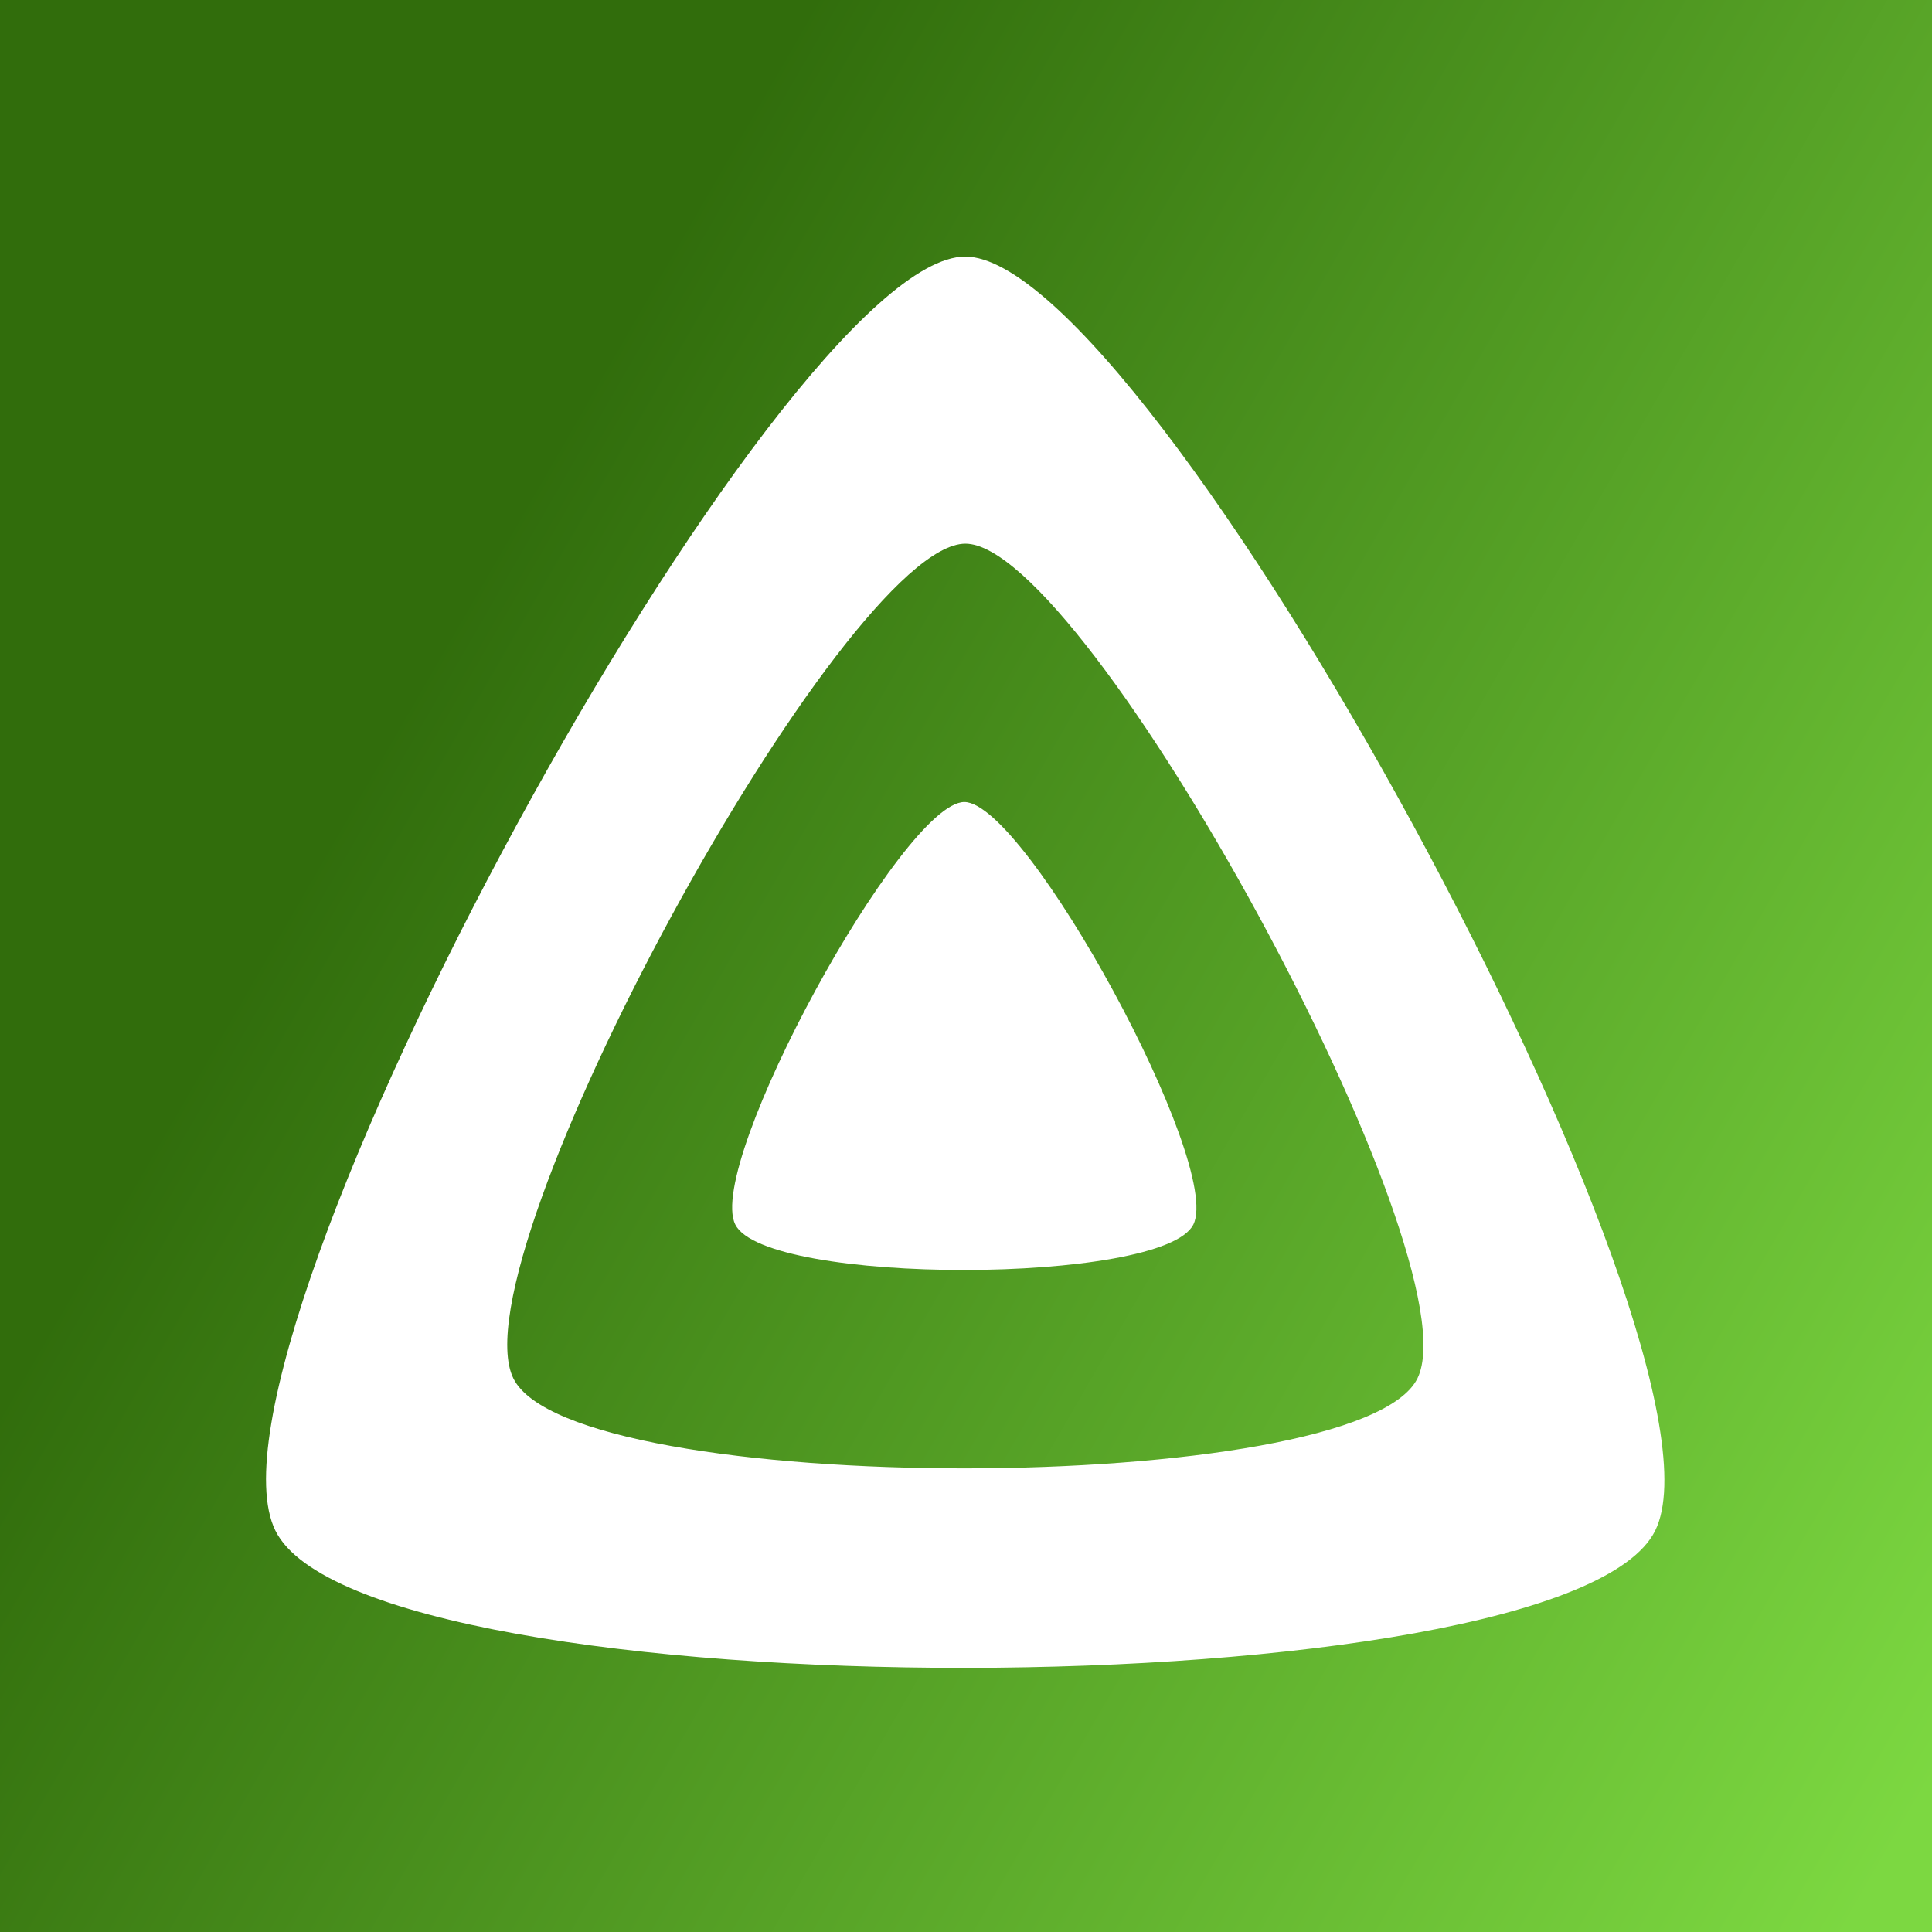
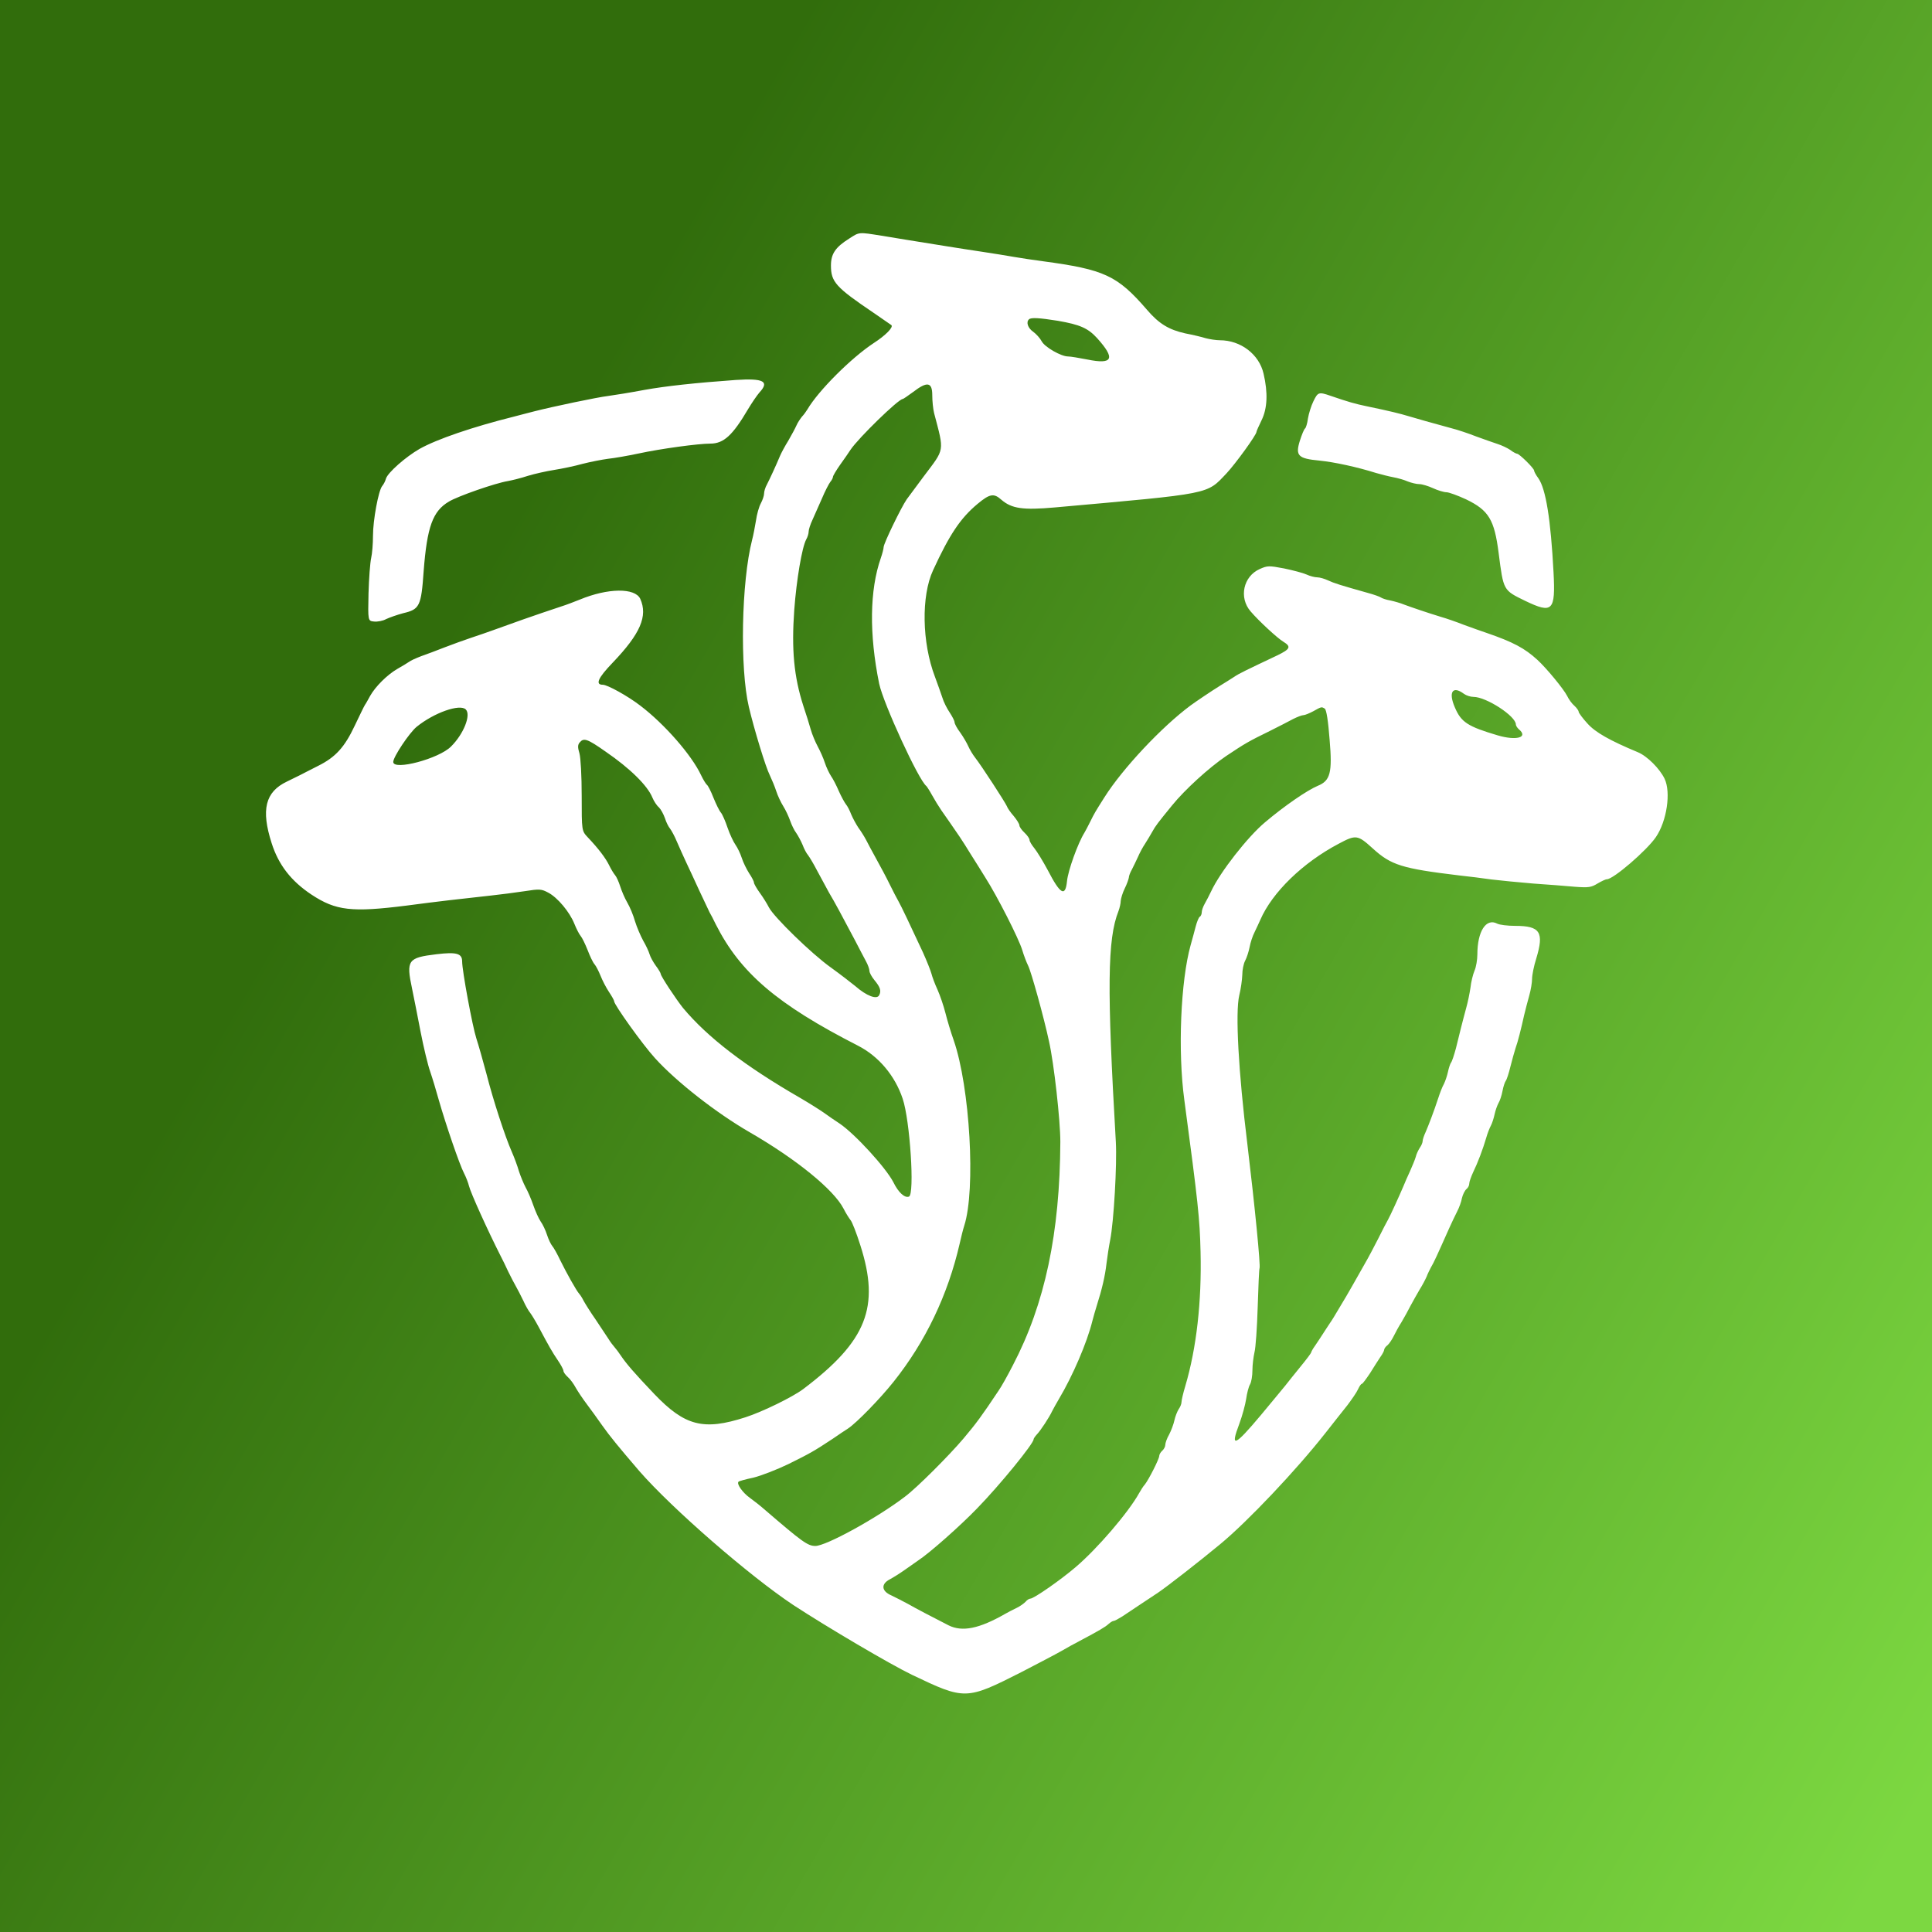
<svg xmlns="http://www.w3.org/2000/svg" width="1024px" height="1024px" viewBox="0 0 1024 1024" version="1.1">
  <defs>
    <linearGradient x1="18.683%" y1="40.826%" x2="101.598%" y2="88.697%" id="linearGradient-1">
      <stop stop-color="#316D0C" offset="0%" />
      <stop stop-color="#7CD841" offset="100%" />
    </linearGradient>
  </defs>
  <g id="Inverted-Light" stroke="none" stroke-width="1" fill="none" fill-rule="evenodd">
    <g id="AppIcon-invertedLight-green" fill-rule="nonzero">
      <rect id="solid-background" fill="url(#linearGradient-1)" x="0" y="0" width="1024" height="1024" />
-       <path d="M511.582,136 C609.712,136 924.915,714.817 877.299,811.251 C829.684,907.686 194.101,908.811 145.96,811.251 C97.819,713.692 413.548,136 511.582,136 Z M511.678,288.156 C447.42,288.156 240.555,666.678 272.102,730.598 C303.649,794.518 720.072,793.811 751.269,730.598 C782.466,667.369 575.935,288.156 511.678,288.156 Z M511.11,425.091 C543.724,425.107 648.323,617.009 632.518,648.998 C616.713,680.987 405.682,681.341 389.701,648.998 C373.721,616.656 478.543,425.091 511.11,425.091 Z" id="Combined-Shape" fill="#FFFFFF" />
+       <path d="M449.97,126.53C442.78,131.04 440.42,134.59 440.42,140.71C440.42,149.41 442.89,152.20 463.08,165.84C468.02,169.28 472.21,172.18 472.42,172.29C473.71,173.36 469.41,177.76 463.08,181.84C451.16,189.68 433.76,207.08 427.96,216.96C427.31,218.04 426.02,219.86 425.06,220.83C424.20,221.91 422.80,223.95 422.16,225.45C421.51,226.95 419.58,230.50 417.86,233.50C416.04,236.40 414.10,240.06 413.46,241.56C411.31,246.72 407.98,253.91 406.48,256.81C405.62,258.31 404.97,260.46 404.97,261.64C404.97,262.72 404.22,264.97 403.25,266.80C402.29,268.52 401.11,272.71 400.68,275.93C400.14,279.15 399.28,283.77 398.64,286.13C392.94,308.36 392.08,354.23 396.92,374.74C399.71,386.55 405.83,406.64 407.98,410.83C409.05,413.08 410.67,416.95 411.42,419.31C412.17,421.67 413.89,425.33 415.18,427.37C416.47,429.41 418.08,432.95 418.83,435.10C419.58,437.25 420.98,440.15 422.05,441.54C423.02,442.94 424.52,445.73 425.38,447.77C426.13,449.81 427.42,452.28 428.28,453.25C429.03,454.22 431.18,457.76 433.01,461.31C434.83,464.74 437.73,470.01 439.34,473.01C442.67,478.60 445.79,484.50 453.09,498.25C455.35,502.66 458.03,507.70 459.00,509.53C459.96,511.25 460.82,513.61 460.82,514.58C460.82,515.54 462.00,517.69 463.40,519.41C466.62,523.28 467.16,525.21 465.98,527.47C464.80,529.94 459.32,527.90 453.30,522.63C451.05,520.81 445.25,516.30 440.31,512.75C430.21,505.56 410.24,486.12 407.55,480.96C406.58,479.03 404.44,475.59 402.72,473.23C401.00,470.86 399.60,468.39 399.60,467.75C399.60,467.11 398.42,464.85 397.03,462.81C395.74,460.77 393.91,457.12 393.16,454.75C392.41,452.39 390.90,449.28 389.83,447.77C388.76,446.27 386.82,442.19 385.64,438.75C384.46,435.21 382.85,431.56 382.10,430.70C381.24,429.73 379.52,426.19 378.12,422.75C376.83,419.42 375.22,416.30 374.69,415.98C374.15,415.55 372.75,413.30 371.57,410.83C366.63,400.30 352.35,383.87 339.35,373.99C332.80,368.94 321.95,362.93 319.48,362.93C315.40,362.93 316.90,359.38 324.64,351.33C339.46,335.86 343.43,326.52 339.35,317.39C336.56,311.48 322.27,311.59 307.24,317.82C304.55,318.89 300.15,320.61 297.36,321.47C294.46,322.43 289.94,323.94 287.15,324.90C282.32,326.52 274.05,329.42 261.59,333.93C258.69,335.00 253.32,336.83 249.78,338.01C246.23,339.19 240.00,341.44 235.81,343.06C231.73,344.67 226.04,346.81 223.25,347.78C220.46,348.86 217.56,350.14 216.80,350.79C216.05,351.33 213.26,353.04 210.57,354.55C205.20,357.66 198.97,363.89 196.18,368.83C195.22,370.55 194.03,372.81 193.39,373.67C192.85,374.52 190.49,379.47 188.02,384.62C182.65,396.01 177.92,401.27 168.69,405.89C164.82,407.82 160.52,410.07 159.02,410.83C157.52,411.58 154.40,413.08 152.04,414.26C140.55,419.74 138.29,429.19 143.98,446.91C147.64,458.41 154.30,467.00 165.14,474.19C178.03,482.68 186.41,483.65 215.41,479.99C232.38,477.74 243.87,476.45 260.52,474.62C265.24,474.09 273.08,473.12 277.92,472.37C286.08,471.08 286.94,471.19 290.59,473.12C295.53,475.70 301.97,483.43 304.44,489.66C305.52,492.35 307.02,495.25 307.77,496.10C308.53,496.96 310.14,500.29 311.43,503.52C312.61,506.63 314.22,510.07 315.08,511.03C315.94,512.00 317.33,514.79 318.30,517.16C319.27,519.63 321.20,523.38 322.70,525.64C324.21,527.90 325.50,530.15 325.50,530.69C325.50,532.51 340.53,553.56 347.19,560.87C358.47,573.33 379.73,589.97 397.46,600.18C422.16,614.46 441.92,630.57 447.08,640.56C448.26,642.92 449.97,645.61 450.73,646.58C451.59,647.43 453.95,653.56 455.99,660.00C466.51,692.76 459.43,710.80 425.70,736.26C420.12,740.45 404.11,748.29 395.09,751.19C372.86,758.38 362.98,755.80 346.76,738.83C336.24,727.77 332.05,722.94 328.93,718.32C327.97,716.82 326.46,714.88 325.71,714.02C324.96,713.17 323.45,711.23 322.49,709.62C321.52,708.12 318.41,703.50 315.72,699.42C312.93,695.44 310.14,690.93 309.38,689.54C308.63,688.03 307.56,686.31 307.02,685.78C305.41,683.95 300.15,674.50 296.93,667.95C295.42,664.73 293.49,661.29 292.74,660.43C291.99,659.57 290.70,656.89 289.94,654.52C289.19,652.16 287.69,648.94 286.51,647.33C285.43,645.72 283.72,641.85 282.64,638.74C281.57,635.62 279.74,631.32 278.56,629.28C277.49,627.24 275.88,623.38 275.02,620.69C274.26,618.01 272.55,613.39 271.26,610.49C267.71,602.43 261.38,583.10 257.83,569.14C256.01,562.37 253.64,553.89 252.46,550.34C250.42,544.01 244.94,514.58 244.94,509.53C244.94,505.34 241.94,504.48 231.30,505.77C216.16,507.60 215.19,508.89 218.41,524.03C219.27,528.43 221.42,538.74 222.93,546.91C224.54,555.18 226.79,564.52 227.97,567.85C229.15,571.29 231.20,578.05 232.59,583.10C236.24,595.88 243.55,617.25 245.91,621.77C246.98,623.81 248.17,626.92 248.59,628.64C249.45,632.18 258.37,651.95 265.67,666.34C266.32,667.52 267.93,670.85 269.32,673.86C270.72,676.76 272.65,680.41 273.51,681.91C274.37,683.41 276.09,686.74 277.38,689.43C278.56,692.11 280.28,695.01 281.03,695.87C281.78,696.84 283.82,700.17 285.54,703.39C290.91,713.49 292.74,716.71 295.74,721.11C297.36,723.48 298.64,725.95 298.64,726.59C298.64,727.24 299.61,728.63 300.90,729.81C302.19,730.89 304.12,733.57 305.20,735.61C306.38,737.65 308.96,741.52 311.00,744.20C313.04,746.89 316.69,751.94 319.16,755.48C323.35,761.39 327.86,766.87 338.81,779.65C356.32,799.73 397.24,835.28 420.55,850.75C438.27,862.35 471.99,882.22 483.38,887.69C511.52,901.12 512.05,901.12 541.48,886.19C550.40,881.57 559.85,876.63 562.64,875.02C565.43,873.41 569.62,871.05 571.98,869.87C582.51,864.28 585.84,862.35 587.56,860.74C588.52,859.88 589.71,859.13 590.24,859.13C590.78,859.13 592.93,857.94 594.97,856.66C598.41,854.29 607.32,848.49 613.87,844.09C618.49,840.97 635.35,827.87 646.63,818.53C661.24,806.50 687.12,779.11 702.48,759.56C706.56,754.41 711.82,747.64 714.19,744.74C716.44,741.73 719.02,738.08 719.77,736.36C720.52,734.75 721.38,733.46 721.81,733.46C722.24,733.46 724.07,730.89 726.11,727.88C728.04,724.76 730.51,720.90 731.58,719.29C732.77,717.68 733.63,715.96 733.63,715.42C733.63,714.88 734.38,713.70 735.45,712.95C736.42,712.09 737.81,709.94 738.67,708.22C739.53,706.40 741.36,703.07 742.86,700.71C744.26,698.34 746.41,694.48 747.59,692.11C748.88,689.75 751.02,685.88 752.42,683.52C753.92,681.16 755.54,678.04 756.18,676.54C756.72,675.04 757.79,673.00 758.33,671.92C760.05,669.02 761.55,665.69 768.10,650.98C769.39,648.19 771.22,644.21 772.29,642.17C773.36,640.13 774.55,636.91 774.87,634.98C775.30,633.15 776.37,631.00 777.23,630.25C778.09,629.61 778.73,628.32 778.73,627.35C778.73,626.38 779.70,623.70 780.78,621.34C783.25,616.29 785.93,609.20 787.76,602.97C788.40,600.61 789.58,597.71 790.23,596.53C790.87,595.34 791.73,592.66 792.16,590.62C792.59,588.58 793.56,585.89 794.20,584.71C794.95,583.53 795.92,580.63 796.35,578.27C796.78,575.90 797.64,573.43 798.07,572.90C798.60,572.25 799.68,568.92 800.54,565.38C801.40,561.83 802.69,557.43 803.22,555.71C804.51,552.17 806.23,545.29 807.84,537.99C808.49,535.31 809.67,530.69 810.53,527.68C811.39,524.67 812.03,520.70 812.03,518.77C812.03,516.83 813.00,511.89 814.28,507.92C818.47,494.06 816.33,490.73 803.12,490.73C799.03,490.73 794.85,490.20 793.56,489.55C787.65,486.44 783.03,493.63 783.03,505.88C783.03,508.56 782.39,512.54 781.53,514.47C780.67,516.51 779.70,520.48 779.38,523.49C778.95,526.39 777.98,531.23 777.12,534.23C776.37,537.13 775.08,541.75 774.44,544.44C773.79,547.12 772.51,552.17 771.65,555.71C770.68,559.26 769.61,562.59 769.07,563.23C768.64,563.77 767.89,566.02 767.46,568.06C767.03,570.10 766.06,573.00 765.31,574.51C764.45,576.01 763.16,579.34 762.30,582.03C759.83,589.54 757.25,596.20 755.64,599.96C754.78,601.79 754.03,603.94 754.03,604.80C754.03,605.55 753.39,607.16 752.53,608.34C751.78,609.52 750.70,611.67 750.38,613.17C749.95,614.68 748.55,618.01 747.37,620.69C746.08,623.38 744.58,626.92 743.83,628.75C741.79,633.58 736.74,644.64 735.67,646.47C735.13,647.33 732.77,651.95 730.40,656.67C727.93,661.40 725.57,666.02 725.03,666.87C724.50,667.73 722.24,671.82 719.99,675.79C717.73,679.76 714.83,684.92 713.54,687.07C712.25,689.21 710.10,692.76 708.92,694.80C707.74,696.84 705.92,699.85 704.84,701.35C703.87,702.85 702.05,705.54 700.98,707.26C699.90,708.98 698.08,711.66 697.00,713.27C695.82,714.88 694.96,716.49 694.96,716.82C694.96,717.14 692.49,720.47 689.48,724.12C686.48,727.77 682.82,732.39 681.21,734.43C679.60,736.36 673.80,743.45 668.32,750.00C654.36,766.65 651.89,767.73 656.83,754.73C658.44,750.43 660.05,744.42 660.48,741.52C660.91,738.51 661.77,735.08 662.52,733.79C663.28,732.50 663.81,729.17 663.81,726.27C663.81,723.48 664.35,719.18 664.89,716.82C665.53,714.45 666.28,703.61 666.61,692.65C666.93,681.80 667.36,672.57 667.57,672.24C668.22,671.17 665.10,639.49 661.13,606.41C656.40,568.06 654.68,536.60 656.83,527.57C657.69,524.14 658.34,519.30 658.44,516.73C658.44,514.15 659.09,510.82 659.95,509.21C660.81,507.60 661.88,504.27 662.31,502.01C662.74,499.65 663.92,496.00 665.00,493.96C665.96,491.92 667.36,489.02 668.00,487.51C674.34,472.91 690.56,457.22 709.46,447.24C718.70,442.30 719.56,442.40 727.61,449.71C737.28,458.51 742.97,460.34 773.36,463.99C778.41,464.53 786.15,465.49 790.55,466.14C794.95,466.68 804.94,467.64 812.57,468.29C820.30,468.82 830.18,469.58 834.80,470.01C841.99,470.54 843.39,470.33 846.72,468.29C848.76,467.11 850.91,466.03 851.66,466.03C855.10,466.03 872.82,450.78 877.65,443.69C883.45,435.21 885.71,419.96 882.27,412.76C879.69,407.39 873.03,400.73 868.09,398.69C853.16,392.46 845.54,388.16 841.35,383.44C838.88,380.75 836.84,377.96 836.73,377.32C836.73,376.67 835.77,375.28 834.48,374.09C833.19,373.02 831.47,370.66 830.61,368.83C828.68,365.07 819.55,354.01 814.82,349.71C808.16,343.59 801.93,340.26 787.86,335.43C785.50,334.68 780.24,332.74 776.05,331.24C771.97,329.63 766.38,327.70 763.70,326.95C755.97,324.58 748.45,322.00 744.37,320.50C742.33,319.64 738.89,318.68 736.85,318.25C734.81,317.92 732.66,317.17 732.01,316.74C731.48,316.31 728.26,315.13 725.03,314.27C710.53,310.19 707.10,309.12 703.87,307.61C702.05,306.75 699.47,306.00 698.18,306.00C696.89,306.00 694.32,305.36 692.49,304.50C690.56,303.64 685.19,302.24 680.57,301.28C672.62,299.77 671.76,299.77 667.68,301.60C658.98,305.46 656.51,316.74 662.85,324.05C667.04,328.99 677.13,338.33 680.25,340.16C684.44,342.73 683.90,344.02 677.02,347.35C660.27,355.30 656.62,357.02 654.15,358.74C652.64,359.70 649.31,361.85 646.63,363.46C642.12,366.25 633.53,372.05 631.06,373.88C615.70,385.26 594.97,407.39 585.41,422.53C580.58,430.16 580.04,431.02 577.89,435.42C576.71,437.78 575.31,440.47 574.78,441.33C571.34,446.81 566.08,461.41 565.54,467.00C564.68,475.59 562.00,474.09 555.34,461.20C552.87,456.58 549.64,451.32 548.25,449.60C546.85,447.88 545.67,445.95 545.67,445.20C545.67,444.44 544.49,442.73 542.99,441.33C541.48,439.93 540.30,438.21 540.30,437.46C540.30,436.71 538.90,434.46 537.29,432.52C535.57,430.59 533.96,428.23 533.64,427.26C532.89,425.43 520.32,405.99 516.78,401.48C515.60,399.98 513.99,397.29 513.24,395.58C512.48,393.86 510.55,390.53 508.94,388.27C507.22,386.02 505.93,383.55 505.93,382.79C505.93,382.04 504.75,379.79 503.35,377.64C501.96,375.60 500.13,372.05 499.49,369.80C498.74,367.44 496.91,362.50 495.51,358.63C488.64,340.59 488.21,315.88 494.55,302.24C503.25,283.34 509.05,274.64 518.07,267.12C524.62,261.64 526.77,261.32 530.74,264.87C536.22,269.59 542.13,270.45 559.10,268.95C642.98,261.43 639.33,262.18 650.07,250.90C654.79,245.86 665.96,230.50 665.96,228.89C665.96,228.46 667.25,225.66 668.65,222.76C671.76,216.43 672.08,208.16 669.72,198.06C667.36,187.75 657.58,180.34 646.52,180.34C644.48,180.34 641.15,179.80 639.11,179.27C637.07,178.62 632.13,177.44 628.16,176.69C619.56,174.76 614.30,171.64 607.96,164.23C592.18,145.97 585.41,142.86 552.65,138.45C547.93,137.81 541.16,136.84 537.62,136.20C534.07,135.55 526.55,134.37 520.97,133.51C515.38,132.65 506.68,131.36 501.64,130.51C481.66,127.28 476.07,126.42 467.16,124.92C455.02,122.99 455.56,122.88 449.97,126.53ZM560.71,170.03C572.41,172.07 576.60,173.90 581.44,179.16C591.32,190.11 589.92,193.34 576.28,190.54C571.88,189.68 567.37,188.93 566.08,188.93C562.43,188.93 553.73,183.99 552.11,180.88C551.26,179.27 549.22,177.01 547.60,175.83C544.81,173.90 543.74,170.78 545.35,169.28C546.42,168.20 550.61,168.42 560.71,170.03ZM494.12,209.45C494.12,212.56 494.55,216.75 495.08,218.90C500.56,239.84 500.88,237.48 489.50,252.62C485.85,257.56 481.87,262.93 480.58,264.65C477.68,268.84 468.34,288.07 468.34,290.00C468.34,290.75 467.70,293.33 466.84,295.80C460.93,312.77 460.61,335.97 465.98,362.39C468.23,372.91 486.92,413.62 491.00,416.63C491.32,416.95 492.72,419.10 494.01,421.46C495.30,423.82 497.55,427.47 498.95,429.51C501.85,433.60 504.64,437.68 508.62,443.48C510.01,445.52 512.59,449.60 514.42,452.61C516.24,455.51 519.79,461.09 522.15,464.96C528.59,475.05 539.98,497.50 541.80,503.52C542.66,506.42 544.06,510.07 544.92,511.79C546.53,514.90 553.30,539.28 555.98,551.85C558.67,563.77 562.00,593.95 562.00,605.12C561.78,653.56 553.83,691.15 536.86,723.58C534.07,729.06 530.63,735.18 529.24,737.12C520.22,750.65 517.53,754.30 510.66,762.46C503.03,771.48 485.85,788.67 479.62,793.29C464.69,804.67 437.84,819.39 432.15,819.39C428.06,819.39 425.06,817.13 405.08,799.95C403.15,798.23 399.60,795.44 397.35,793.82C393.59,791.14 390.26,786.41 391.44,785.34C391.66,785.02 395.20,784.05 399.28,783.19C403.25,782.23 411.63,779.00 417.86,776.00C429.35,770.30 431.29,769.23 441.38,762.57C444.50,760.42 448.15,757.95 449.55,757.09C454.16,753.98 466.41,741.41 473.60,732.39C490.57,711.12 502.39,686.31 508.62,659.25C509.37,655.92 510.44,651.52 511.09,649.58C517.21,630.47 514.09,576.23 505.50,551.42C504.00,547.23 502.07,540.78 501.10,536.92C500.13,533.05 498.20,527.47 496.91,524.57C495.51,521.56 494.12,517.80 493.69,516.08C493.26,514.47 491.22,509.31 489.18,504.80C482.09,489.55 477.79,480.53 476.29,477.85C475.43,476.34 473.28,472.26 471.56,468.72C469.84,465.17 466.62,459.16 464.47,455.29C462.33,451.42 459.86,446.81 459.00,445.09C458.03,443.26 456.20,440.36 454.92,438.64C453.73,436.82 452.02,433.70 451.16,431.66C450.40,429.62 449.12,427.15 448.36,426.29C447.61,425.33 445.89,422.21 444.60,419.31C443.32,416.30 441.49,412.76 440.42,411.26C439.45,409.75 437.95,406.64 437.19,404.28C436.44,401.91 434.72,398.05 433.43,395.68C432.15,393.32 430.43,389.24 429.68,386.55C428.92,383.87 427.21,378.28 425.81,374.20C420.76,358.52 419.47,344.24 420.98,323.19C422.16,307.29 425.06,290.11 427.31,285.92C428.06,284.63 428.60,282.80 428.60,281.73C428.60,280.76 429.46,277.97 430.64,275.50C431.72,273.03 433.97,267.98 435.69,264.11C437.30,260.25 439.34,256.38 440.09,255.41C440.85,254.56 441.49,253.27 441.49,252.73C441.49,252.19 443.21,249.29 445.25,246.39C447.40,243.39 449.87,239.84 450.83,238.34C455.02,232.11 476.18,211.49 478.44,211.49C478.76,211.49 481.23,209.77 484.02,207.73C491.43,202.04 494.12,202.47 494.12,209.45ZM775.94,367.76C777.12,368.62 779.38,369.37 780.99,369.37C787.76,369.37 803.44,379.57 803.44,383.98C803.44,384.62 804.19,385.80 805.05,386.55C810.20,390.85 803.76,392.68 793.88,389.78C777.88,385.05 774.44,382.79 771.11,374.95C767.56,366.79 769.93,363.25 775.94,367.76ZM246.88,376.03C249.78,378.93 245.69,389.13 239.04,395.68C232.70,402.13 208.43,408.57 208.43,403.85C208.43,401.16 216.91,388.49 220.78,385.26C230.01,377.75 243.76,372.91 246.88,376.03ZM702.16,375.60C703.02,376.14 703.98,382.15 704.73,392.14C706.24,409.65 705.06,413.83 698.40,416.52C692.81,418.88 680.89,427.04 670.47,435.85C661.34,443.48 646.63,462.27 641.90,472.48C640.94,474.52 639.43,477.42 638.57,478.92C637.71,480.42 636.96,482.46 636.96,483.43C636.96,484.40 636.53,485.58 635.89,485.90C635.35,486.22 634.39,488.59 633.74,491.06C633.10,493.53 631.92,497.93 631.06,500.94C625.79,519.84 624.18,557.11 627.73,583.10C635.03,637.66 635.89,645.72 636.32,663.55C636.96,689.86 634.17,714.56 628.26,734.54C627.08,738.40 626.22,742.27 626.22,743.13C626.22,744.10 625.58,745.71 624.72,746.89C623.97,748.07 622.89,750.76 622.46,752.80C622.03,754.84 620.75,758.27 619.67,760.32C618.49,762.36 617.63,764.83 617.63,765.79C617.63,766.76 616.88,768.16 616.02,768.91C615.16,769.66 614.41,770.95 614.41,771.70C614.41,773.31 608.82,784.27 606.78,786.84C606.03,787.60 604.74,789.64 603.78,791.35C598.08,801.67 581.44,821.00 570.05,830.66C562.00,837.54 547.93,847.31 546.10,847.31C545.46,847.31 544.27,848.06 543.52,849.03C542.66,849.89 540.62,851.39 538.80,852.25C536.97,853.11 534.29,854.51 532.78,855.37C518.93,863.31 510.01,865.03 502.82,861.49C493.15,856.55 485.74,852.68 481.23,850.10C478.54,848.60 474.57,846.67 472.42,845.59C467.16,843.34 466.84,839.58 471.56,837.11C473.39,836.14 476.83,833.99 479.40,832.17C481.87,830.45 485.10,828.19 486.60,827.12C492.83,823.04 509.15,808.54 517.85,799.52C529.99,787.06 547.82,765.15 547.82,762.89C547.82,762.46 548.57,761.39 549.43,760.42C551.47,758.38 556.20,751.08 557.59,748.07C558.24,746.78 559.85,743.88 561.24,741.52C568.55,729.28 576.17,711.55 578.97,700.17C579.50,698.13 580.58,694.26 581.44,691.58C584.01,683.52 585.73,676.33 586.48,669.56C586.91,666.02 587.77,660.43 588.42,657.21C590.35,647.43 592.07,617.15 591.42,605.33C586.70,523.92 586.91,497.72 592.82,482.89C593.46,481.18 594.00,478.81 594.00,477.52C594.11,476.23 594.97,473.23 596.15,470.86C597.33,468.50 598.19,465.92 598.30,465.17C598.30,464.31 599.05,462.38 599.91,460.88C600.77,459.27 602.16,456.26 603.13,454.22C603.99,452.18 605.71,448.95 606.89,447.24C608.07,445.41 609.79,442.51 610.76,440.79C612.48,437.68 613.55,436.28 621.17,426.94C627.94,418.56 640.83,406.85 649.85,400.73C660.16,393.86 661.67,393.00 673.27,387.31C677.78,385.05 683.25,382.26 685.40,381.08C687.55,380.00 690.02,379.04 690.88,379.04C691.63,379.04 693.99,378.07 696.03,376.99C700.44,374.52 700.44,374.52 702.16,375.60ZM320.98,398.37C333.98,407.28 343.22,416.41 345.79,422.75C346.55,424.57 348.05,426.94 349.23,427.90C350.31,428.98 351.70,431.56 352.45,433.70C353.10,435.85 354.39,438.32 355.14,439.18C355.89,440.15 357.61,443.26 358.79,446.16C360.08,449.17 362.23,453.90 363.62,456.90C365.02,459.80 368.13,466.57 370.60,471.94C373.07,477.20 375.54,482.46 376.08,483.54C376.73,484.61 378.23,487.51 379.41,489.98C392.41,515.65 411.85,532.30 454.70,554.21C465.66,559.79 474.36,570.10 478.44,582.35C482.30,593.73 484.88,633.04 481.77,634.22C479.51,635.08 476.18,632.08 473.50,626.60C469.52,618.87 452.98,600.82 444.93,595.45C442.78,594.06 439.02,591.48 436.66,589.76C434.19,588.04 428.71,584.60 424.31,582.03C394.88,565.06 375.12,549.91 362.01,534.23C358.47,529.83 350.20,517.37 350.20,516.19C350.20,515.76 349.02,513.72 347.62,511.89C346.22,509.96 344.72,507.27 344.29,505.77C343.86,504.27 342.36,501.04 340.85,498.47C339.46,495.89 337.52,491.38 336.56,488.26C335.70,485.15 333.87,480.75 332.48,478.38C331.08,476.02 329.47,472.15 328.72,469.79C327.97,467.43 326.78,464.74 326.03,463.88C325.28,463.02 323.78,460.55 322.81,458.51C320.88,454.65 317.23,449.81 311.53,443.80C308.31,440.36 308.31,440.36 308.31,421.89C308.31,411.15 307.77,401.70 307.13,399.33C306.16,396.11 306.16,394.82 307.24,393.53C309.38,390.96 311.21,391.49 320.98,398.37ZM389.94,201.39C368.78,202.90 352.99,204.61 341.61,206.65C334.19,208.05 325.50,209.45 322.27,209.88C316.80,210.52 293.17,215.46 283.07,218.04C280.71,218.68 275.88,219.86 272.33,220.83C250.42,226.31 231.63,232.75 222.39,237.91C215.09,242.10 205.53,250.47 204.56,253.70C204.24,254.99 203.27,256.81 202.52,257.67C200.59,260.14 197.69,275.61 197.69,283.98C197.69,288.17 197.26,293.44 196.72,295.80C196.18,298.16 195.54,306.65 195.32,314.59C195.00,329.09 195.00,329.09 198.22,329.42C200.05,329.63 202.95,329.09 204.67,328.13C206.49,327.27 210.47,325.87 213.69,325.01C222.39,322.97 223.25,321.36 224.54,302.78C226.36,279.15 229.37,270.88 237.96,265.83C242.80,262.93 262.56,256.06 269.11,254.99C271.47,254.56 276.30,253.37 279.85,252.19C283.39,251.12 289.62,249.72 293.70,249.08C297.79,248.43 304.55,247.04 308.74,245.86C312.93,244.78 319.05,243.60 322.27,243.17C325.50,242.85 332.80,241.56 338.38,240.38C350.31,237.80 370.17,235.12 376.51,235.12C383.60,235.12 388.33,230.71 396.49,216.86C398.42,213.64 401.11,209.66 402.50,208.05C407.98,202.14 404.76,200.42 389.94,201.39ZM696.14,212.67C694.96,215.03 693.67,219.22 693.24,221.80C692.92,224.38 692.17,226.74 691.74,227.06C691.20,227.38 690.02,230.28 688.95,233.61C686.48,241.56 687.98,243.06 699.47,244.14C706.99,244.89 719.13,247.47 729.33,250.69C732.01,251.44 736.10,252.52 738.46,252.94C740.82,253.37 744.26,254.34 746.19,255.20C748.12,255.95 750.81,256.60 752.31,256.60C753.71,256.60 756.93,257.56 759.51,258.74C762.09,259.93 765.31,260.89 766.60,260.89C767.89,260.89 772.61,262.61 777.02,264.65C789.05,270.45 792.05,275.39 794.31,293.11C796.89,313.09 796.67,312.77 808.38,318.46C822.88,325.44 824.49,323.83 823.41,303.42C821.91,275.07 819.33,259.17 815.36,253.48C814.07,251.76 813.10,249.94 813.10,249.40C813.10,248.22 805.26,240.49 804.08,240.49C803.65,240.49 801.93,239.63 800.43,238.45C798.82,237.37 795.81,235.98 793.77,235.33C791.73,234.69 786.68,232.86 782.49,231.36C778.41,229.75 772.61,227.81 769.61,227.06C757.04,223.62 752.10,222.23 747.05,220.72C741.68,219.11 736.85,217.93 724.50,215.35C718.27,214.06 714.51,212.99 705.16,209.77C698.93,207.62 698.50,207.84 696.14,212.67Z" id="Combined-Shape" fill="#FFFFFF" />
    </g>
  </g>
</svg>
